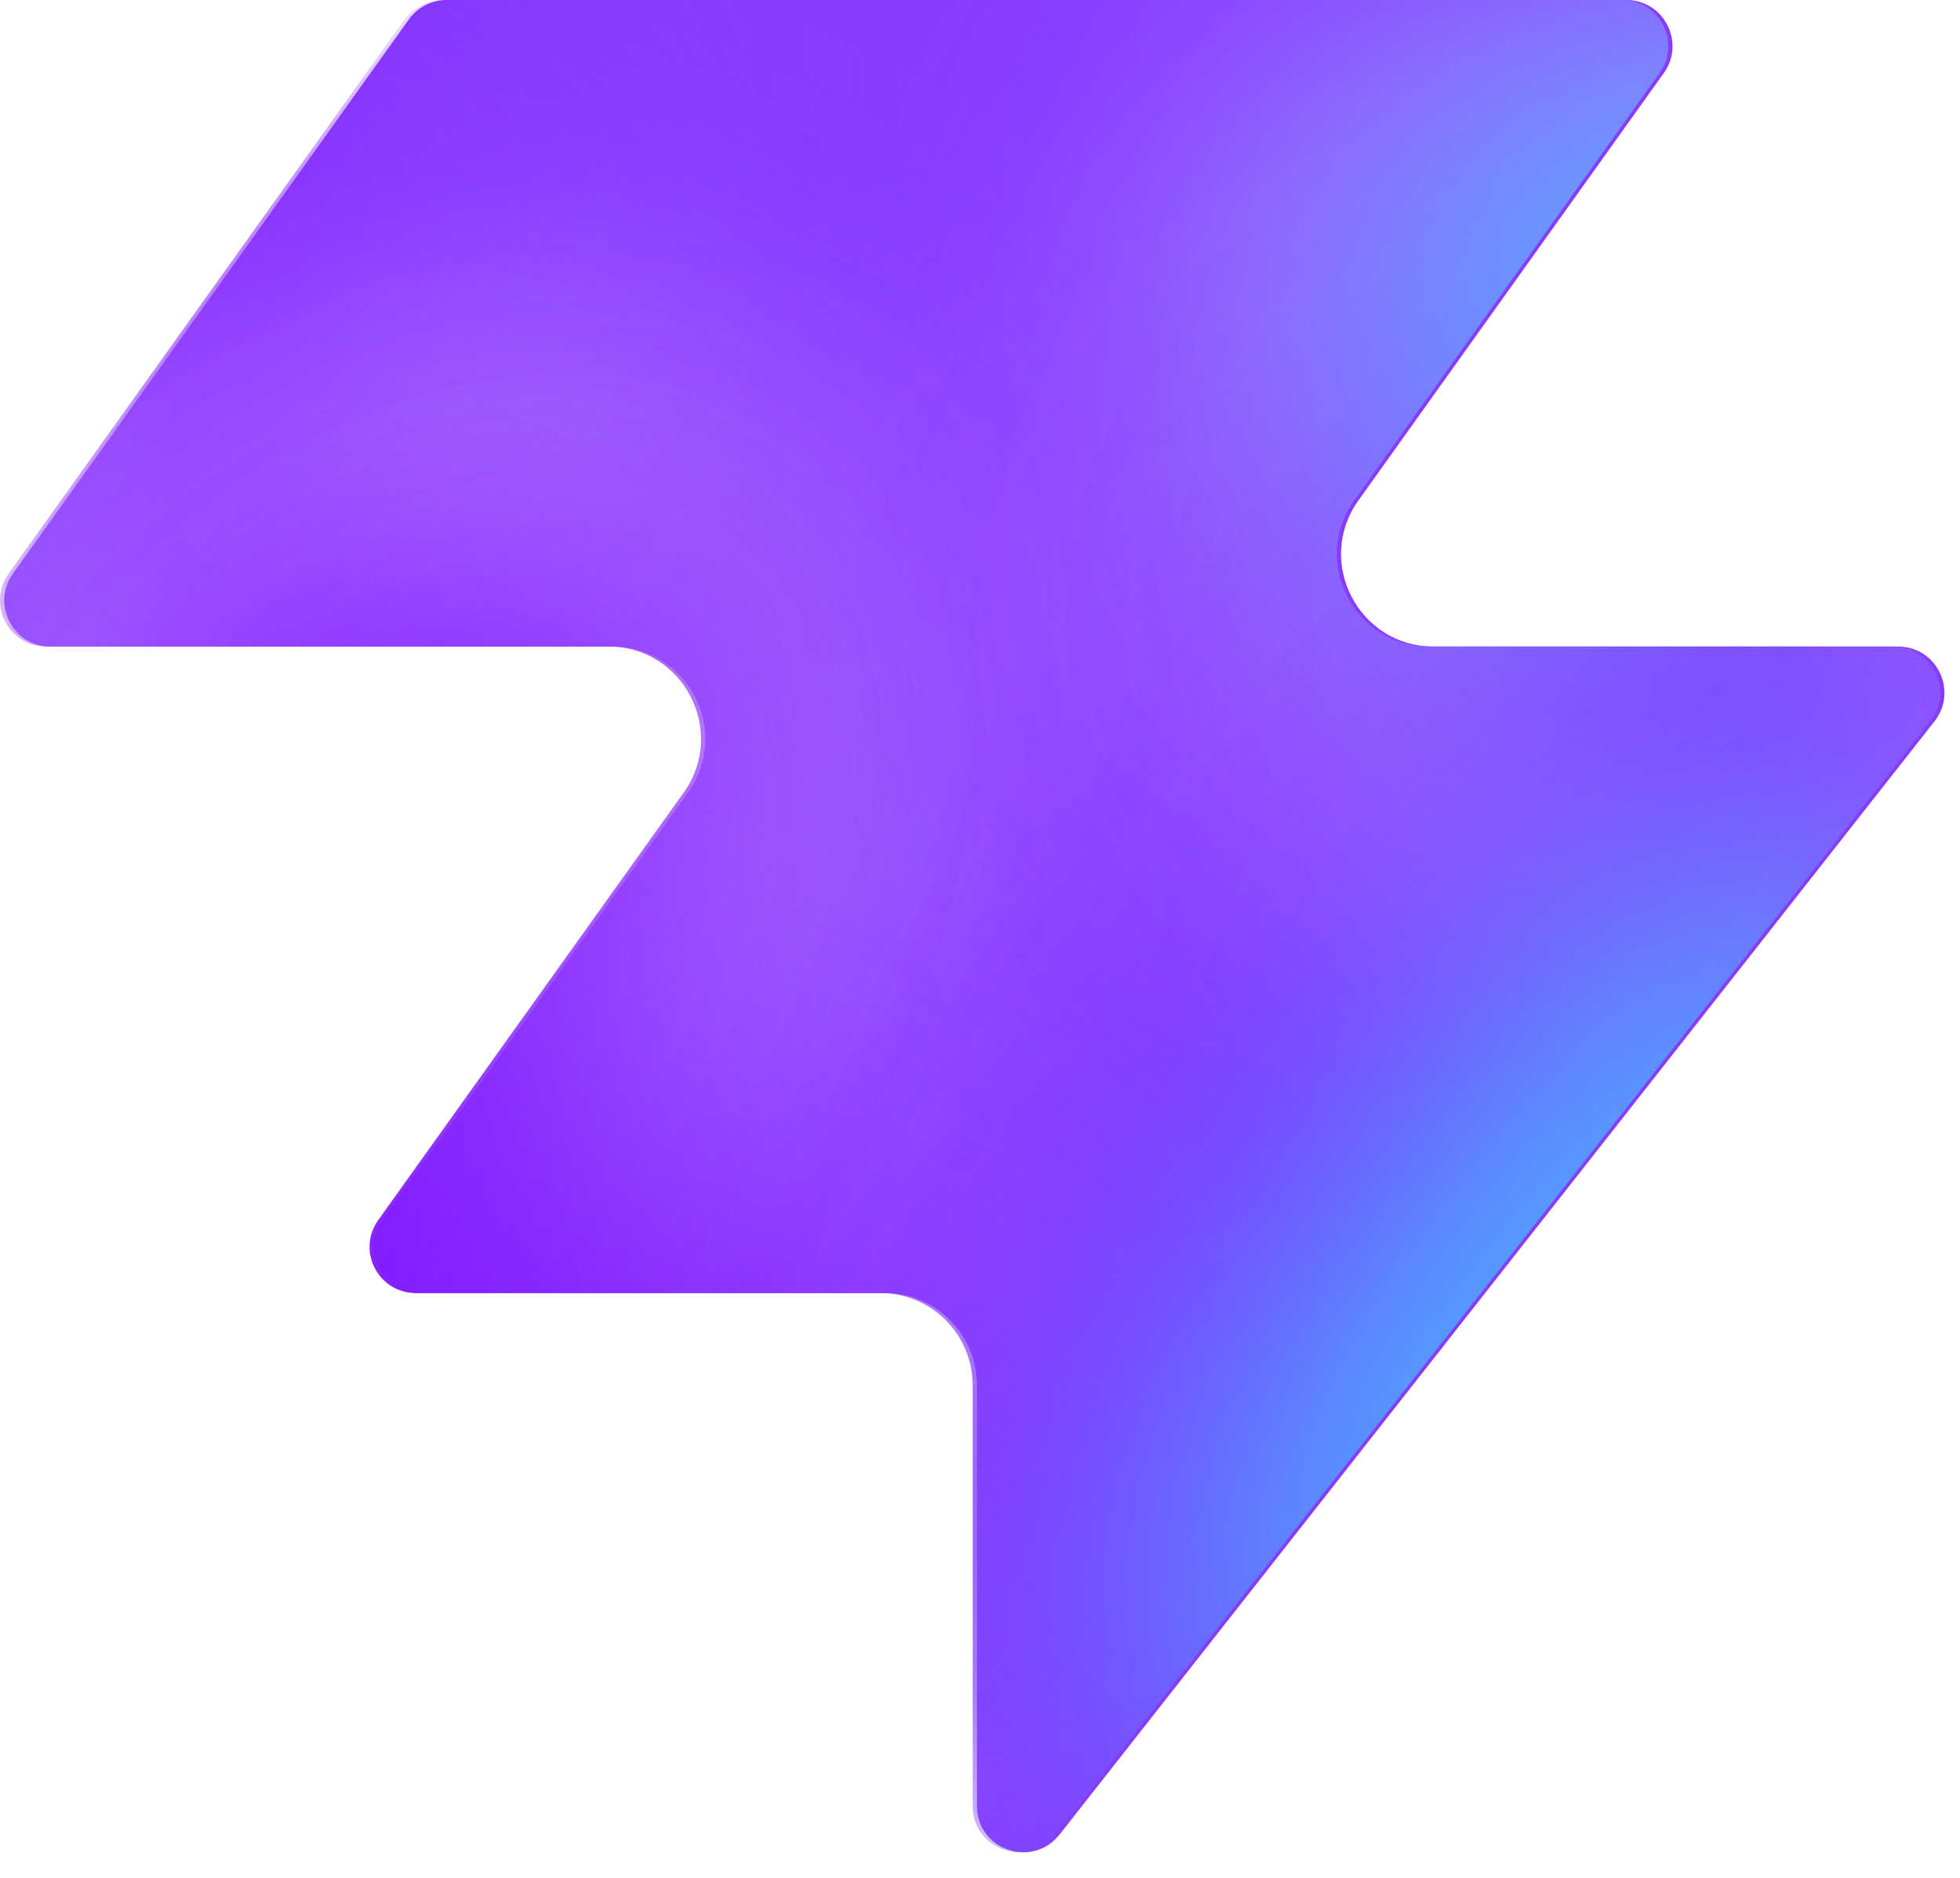
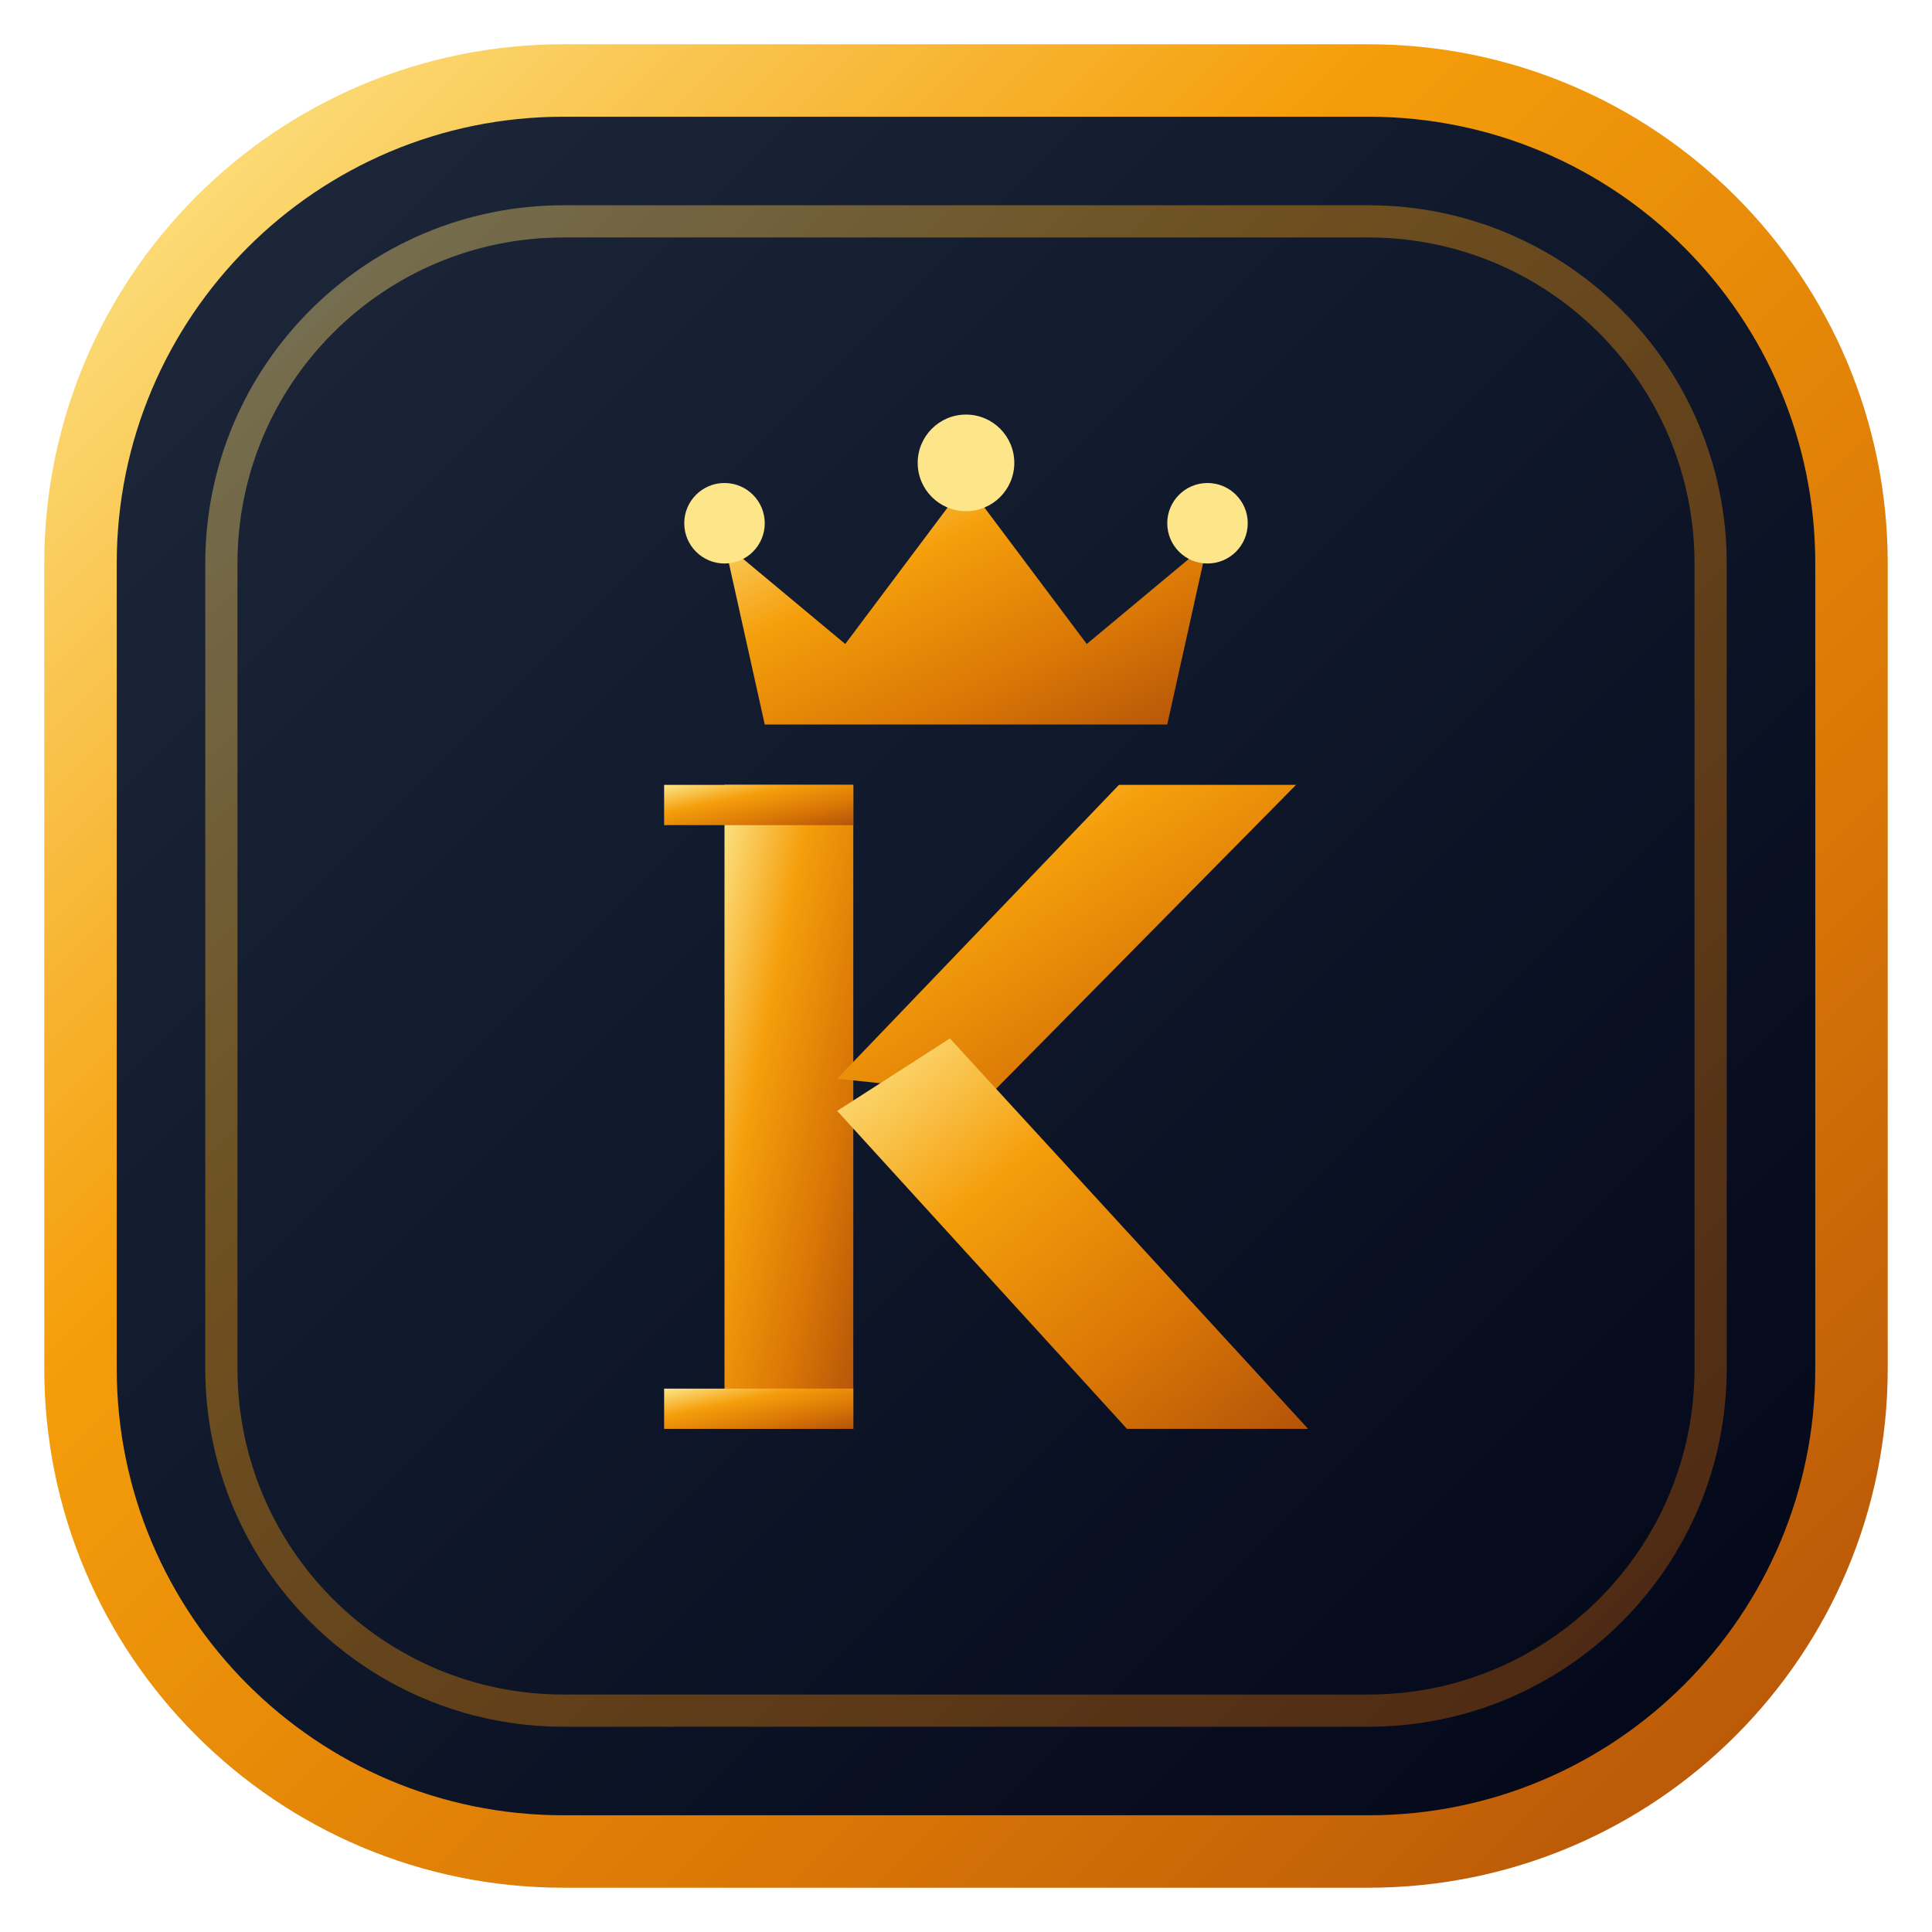
- <svg xmlns="http://www.w3.org/2000/svg" width="48" height="46" fill="none" viewBox="0 0 48 46">
-   <path fill="#863bff" d="M25.946 44.938c-.664.845-2.021.375-2.021-.698V33.937a2.26 2.26 0 0 0-2.262-2.262H10.287c-.92 0-1.456-1.04-.92-1.788l7.48-10.471c1.07-1.497 0-3.578-1.842-3.578H1.237c-.92 0-1.456-1.04-.92-1.788L10.013.474c.214-.297.556-.474.92-.474h28.894c.92 0 1.456 1.04.92 1.788l-7.48 10.471c-1.07 1.498 0 3.579 1.842 3.579h11.377c.943 0 1.473 1.088.89 1.83L25.947 44.94z" style="fill:#863bff;fill:color(display-p3 .525 .23 1);fill-opacity:1" />
-   <mask id="a" width="48" height="46" x="0" y="0" maskUnits="userSpaceOnUse" style="mask-type:alpha">
-     <path fill="#000" d="M25.842 44.938c-.664.844-2.021.375-2.021-.698V33.937a2.26 2.26 0 0 0-2.262-2.262H10.183c-.92 0-1.456-1.04-.92-1.788l7.48-10.471c1.07-1.498 0-3.579-1.842-3.579H1.133c-.92 0-1.456-1.04-.92-1.787L9.91.473c.214-.297.556-.474.92-.474h28.894c.92 0 1.456 1.04.92 1.788l-7.48 10.471c-1.07 1.498 0 3.578 1.842 3.578h11.377c.943 0 1.473 1.088.89 1.832L25.843 44.94z" style="fill:#000;fill-opacity:1" />
-   </mask>
-   <g mask="url(#a)">
-     <g filter="url(#b)">
-       <ellipse cx="5.508" cy="14.704" fill="#ede6ff" rx="5.508" ry="14.704" style="fill:#ede6ff;fill:color(display-p3 .927 .903 1);fill-opacity:1" transform="matrix(.00324 1 1 -.00324 -4.47 31.516)" />
-     </g>
-     <g filter="url(#c)">
-       <ellipse cx="10.399" cy="29.851" fill="#ede6ff" rx="10.399" ry="29.851" style="fill:#ede6ff;fill:color(display-p3 .927 .903 1);fill-opacity:1" transform="matrix(.00324 1 1 -.00324 -39.328 7.883)" />
-     </g>
-     <g filter="url(#d)">
-       <ellipse cx="5.508" cy="30.487" fill="#7e14ff" rx="5.508" ry="30.487" style="fill:#7e14ff;fill:color(display-p3 .492 .077 1);fill-opacity:1" transform="rotate(89.814 -25.913 -14.639)scale(1 -1)" />
-     </g>
-     <g filter="url(#e)">
-       <ellipse cx="5.508" cy="30.599" fill="#7e14ff" rx="5.508" ry="30.599" style="fill:#7e14ff;fill:color(display-p3 .492 .077 1);fill-opacity:1" transform="rotate(89.814 -32.644 -3.334)scale(1 -1)" />
-     </g>
-     <g filter="url(#f)">
-       <ellipse cx="5.508" cy="30.599" fill="#7e14ff" rx="5.508" ry="30.599" style="fill:#7e14ff;fill:color(display-p3 .492 .077 1);fill-opacity:1" transform="matrix(.00324 1 1 -.00324 -34.34 30.47)" />
-     </g>
-     <g filter="url(#g)">
-       <ellipse cx="14.072" cy="22.078" fill="#ede6ff" rx="14.072" ry="22.078" style="fill:#ede6ff;fill:color(display-p3 .927 .903 1);fill-opacity:1" transform="rotate(93.35 24.506 48.493)scale(-1 1)" />
-     </g>
-     <g filter="url(#h)">
-       <ellipse cx="3.47" cy="21.501" fill="#7e14ff" rx="3.47" ry="21.501" style="fill:#7e14ff;fill:color(display-p3 .492 .077 1);fill-opacity:1" transform="rotate(89.009 28.708 47.59)scale(-1 1)" />
-     </g>
-     <g filter="url(#i)">
-       <ellipse cx="3.47" cy="21.501" fill="#7e14ff" rx="3.47" ry="21.501" style="fill:#7e14ff;fill:color(display-p3 .492 .077 1);fill-opacity:1" transform="rotate(89.009 28.708 47.59)scale(-1 1)" />
-     </g>
-     <g filter="url(#j)">
-       <ellipse cx=".387" cy="8.972" fill="#7e14ff" rx="4.407" ry="29.108" style="fill:#7e14ff;fill:color(display-p3 .492 .077 1);fill-opacity:1" transform="rotate(39.51 .387 8.972)" />
-     </g>
-     <g filter="url(#k)">
-       <ellipse cx="47.523" cy="-6.092" fill="#7e14ff" rx="4.407" ry="29.108" style="fill:#7e14ff;fill:color(display-p3 .492 .077 1);fill-opacity:1" transform="rotate(37.892 47.523 -6.092)" />
-     </g>
-     <g filter="url(#l)">
-       <ellipse cx="41.412" cy="6.333" fill="#47bfff" rx="5.971" ry="9.665" style="fill:#47bfff;fill:color(display-p3 .28 .748 1);fill-opacity:1" transform="rotate(37.892 41.412 6.333)" />
-     </g>
-     <g filter="url(#m)">
-       <ellipse cx="-1.879" cy="38.332" fill="#7e14ff" rx="4.407" ry="29.108" style="fill:#7e14ff;fill:color(display-p3 .492 .077 1);fill-opacity:1" transform="rotate(37.892 -1.88 38.332)" />
-     </g>
-     <g filter="url(#n)">
-       <ellipse cx="-1.879" cy="38.332" fill="#7e14ff" rx="4.407" ry="29.108" style="fill:#7e14ff;fill:color(display-p3 .492 .077 1);fill-opacity:1" transform="rotate(37.892 -1.88 38.332)" />
-     </g>
-     <g filter="url(#o)">
-       <ellipse cx="35.651" cy="29.907" fill="#7e14ff" rx="4.407" ry="29.108" style="fill:#7e14ff;fill:color(display-p3 .492 .077 1);fill-opacity:1" transform="rotate(37.892 35.651 29.907)" />
-     </g>
-     <g filter="url(#p)">
-       <ellipse cx="38.418" cy="32.4" fill="#47bfff" rx="5.971" ry="15.297" style="fill:#47bfff;fill:color(display-p3 .28 .748 1);fill-opacity:1" transform="rotate(37.892 38.418 32.4)" />
-     </g>
-   </g>
+ <svg xmlns="http://www.w3.org/2000/svg" width="48" height="48" viewBox="0 0 48 48" fill="none">
  <defs>
-     <filter id="b" width="60.045" height="41.654" x="-19.77" y="16.149" color-interpolation-filters="sRGB" filterUnits="userSpaceOnUse">
-       <feFlood flood-opacity="0" result="BackgroundImageFix" />
-       <feBlend in="SourceGraphic" in2="BackgroundImageFix" result="shape" />
-       <feGaussianBlur result="effect1_foregroundBlur_2002_17158" stdDeviation="7.659" />
-     </filter>
-     <filter id="c" width="90.34" height="51.437" x="-54.613" y="-7.533" color-interpolation-filters="sRGB" filterUnits="userSpaceOnUse">
-       <feFlood flood-opacity="0" result="BackgroundImageFix" />
-       <feBlend in="SourceGraphic" in2="BackgroundImageFix" result="shape" />
-       <feGaussianBlur result="effect1_foregroundBlur_2002_17158" stdDeviation="7.659" />
-     </filter>
-     <filter id="d" width="79.355" height="29.4" x="-49.64" y="2.03" color-interpolation-filters="sRGB" filterUnits="userSpaceOnUse">
-       <feFlood flood-opacity="0" result="BackgroundImageFix" />
-       <feBlend in="SourceGraphic" in2="BackgroundImageFix" result="shape" />
-       <feGaussianBlur result="effect1_foregroundBlur_2002_17158" stdDeviation="4.596" />
-     </filter>
-     <filter id="e" width="79.579" height="29.4" x="-45.045" y="20.029" color-interpolation-filters="sRGB" filterUnits="userSpaceOnUse">
-       <feFlood flood-opacity="0" result="BackgroundImageFix" />
-       <feBlend in="SourceGraphic" in2="BackgroundImageFix" result="shape" />
-       <feGaussianBlur result="effect1_foregroundBlur_2002_17158" stdDeviation="4.596" />
-     </filter>
-     <filter id="f" width="79.579" height="29.4" x="-43.513" y="21.178" color-interpolation-filters="sRGB" filterUnits="userSpaceOnUse">
-       <feFlood flood-opacity="0" result="BackgroundImageFix" />
-       <feBlend in="SourceGraphic" in2="BackgroundImageFix" result="shape" />
-       <feGaussianBlur result="effect1_foregroundBlur_2002_17158" stdDeviation="4.596" />
-     </filter>
-     <filter id="g" width="74.749" height="58.852" x="15.756" y="-17.901" color-interpolation-filters="sRGB" filterUnits="userSpaceOnUse">
-       <feFlood flood-opacity="0" result="BackgroundImageFix" />
-       <feBlend in="SourceGraphic" in2="BackgroundImageFix" result="shape" />
-       <feGaussianBlur result="effect1_foregroundBlur_2002_17158" stdDeviation="7.659" />
-     </filter>
-     <filter id="h" width="61.377" height="25.362" x="23.548" y="2.284" color-interpolation-filters="sRGB" filterUnits="userSpaceOnUse">
-       <feFlood flood-opacity="0" result="BackgroundImageFix" />
-       <feBlend in="SourceGraphic" in2="BackgroundImageFix" result="shape" />
-       <feGaussianBlur result="effect1_foregroundBlur_2002_17158" stdDeviation="4.596" />
-     </filter>
-     <filter id="i" width="61.377" height="25.362" x="23.548" y="2.284" color-interpolation-filters="sRGB" filterUnits="userSpaceOnUse">
-       <feFlood flood-opacity="0" result="BackgroundImageFix" />
-       <feBlend in="SourceGraphic" in2="BackgroundImageFix" result="shape" />
-       <feGaussianBlur result="effect1_foregroundBlur_2002_17158" stdDeviation="4.596" />
-     </filter>
-     <filter id="j" width="56.045" height="63.649" x="-27.636" y="-22.853" color-interpolation-filters="sRGB" filterUnits="userSpaceOnUse">
-       <feFlood flood-opacity="0" result="BackgroundImageFix" />
-       <feBlend in="SourceGraphic" in2="BackgroundImageFix" result="shape" />
-       <feGaussianBlur result="effect1_foregroundBlur_2002_17158" stdDeviation="4.596" />
-     </filter>
-     <filter id="k" width="54.814" height="64.646" x="20.116" y="-38.415" color-interpolation-filters="sRGB" filterUnits="userSpaceOnUse">
-       <feFlood flood-opacity="0" result="BackgroundImageFix" />
-       <feBlend in="SourceGraphic" in2="BackgroundImageFix" result="shape" />
-       <feGaussianBlur result="effect1_foregroundBlur_2002_17158" stdDeviation="4.596" />
-     </filter>
-     <filter id="l" width="33.541" height="35.313" x="24.641" y="-11.323" color-interpolation-filters="sRGB" filterUnits="userSpaceOnUse">
-       <feFlood flood-opacity="0" result="BackgroundImageFix" />
-       <feBlend in="SourceGraphic" in2="BackgroundImageFix" result="shape" />
-       <feGaussianBlur result="effect1_foregroundBlur_2002_17158" stdDeviation="4.596" />
-     </filter>
-     <filter id="m" width="54.814" height="64.646" x="-29.286" y="6.009" color-interpolation-filters="sRGB" filterUnits="userSpaceOnUse">
-       <feFlood flood-opacity="0" result="BackgroundImageFix" />
-       <feBlend in="SourceGraphic" in2="BackgroundImageFix" result="shape" />
-       <feGaussianBlur result="effect1_foregroundBlur_2002_17158" stdDeviation="4.596" />
-     </filter>
-     <filter id="n" width="54.814" height="64.646" x="-29.286" y="6.009" color-interpolation-filters="sRGB" filterUnits="userSpaceOnUse">
-       <feFlood flood-opacity="0" result="BackgroundImageFix" />
-       <feBlend in="SourceGraphic" in2="BackgroundImageFix" result="shape" />
-       <feGaussianBlur result="effect1_foregroundBlur_2002_17158" stdDeviation="4.596" />
-     </filter>
-     <filter id="o" width="54.814" height="64.646" x="8.244" y="-2.416" color-interpolation-filters="sRGB" filterUnits="userSpaceOnUse">
-       <feFlood flood-opacity="0" result="BackgroundImageFix" />
-       <feBlend in="SourceGraphic" in2="BackgroundImageFix" result="shape" />
-       <feGaussianBlur result="effect1_foregroundBlur_2002_17158" stdDeviation="4.596" />
-     </filter>
-     <filter id="p" width="39.409" height="43.623" x="18.713" y="10.588" color-interpolation-filters="sRGB" filterUnits="userSpaceOnUse">
-       <feFlood flood-opacity="0" result="BackgroundImageFix" />
-       <feBlend in="SourceGraphic" in2="BackgroundImageFix" result="shape" />
-       <feGaussianBlur result="effect1_foregroundBlur_2002_17158" stdDeviation="4.596" />
-     </filter>
+     <linearGradient id="kaGold" x1="0%" y1="0%" x2="100%" y2="100%">
+       <stop offset="0%" stop-color="#FDE68A" />
+       <stop offset="35%" stop-color="#F59E0B" />
+       <stop offset="70%" stop-color="#D97706" />
+       <stop offset="100%" stop-color="#B45309" />
+     </linearGradient>
+     <linearGradient id="kaBg" x1="0%" y1="0%" x2="100%" y2="100%">
+       <stop offset="0%" stop-color="#1E293B" />
+       <stop offset="50%" stop-color="#0F172A" />
+       <stop offset="100%" stop-color="#020617" />
+     </linearGradient>
  </defs>
+   <rect x="2" y="2" width="44" height="44" rx="12" fill="url(#kaBg)" stroke="url(#kaGold)" stroke-width="1.8" />
+   <rect x="5.5" y="5.5" width="37" height="37" rx="8.5" fill="none" stroke="url(#kaGold)" stroke-width="0.8" stroke-opacity="0.4" />
+   <path d="M18 13.5L21 16L24 12L27 16L30 13.5L29 18H19L18 13.5Z" fill="url(#kaGold)" />
+   <circle cx="18" cy="13" r="1" fill="#FDE68A" />
+   <circle cx="24" cy="11.5" r="1.2" fill="#FDE68A" />
+   <circle cx="30" cy="13" r="1" fill="#FDE68A" />
+   <path d="M18 19.5 H21.2 V35.5 H18 Z" fill="url(#kaGold)" />
+   <path d="M20.8 26.8 L27.8 19.5 H32.2 L24.6 27.2 L20.8 26.8 Z" fill="url(#kaGold)" />
+   <path d="M23.6 25.8 L32.5 35.5 H28.0 L20.8 27.6 L23.6 25.8 Z" fill="url(#kaGold)" />
+   <rect x="16.5" y="19.5" width="4.7" height="1" fill="url(#kaGold)" />
+   <rect x="16.5" y="34.5" width="4.7" height="1" fill="url(#kaGold)" />
</svg>
